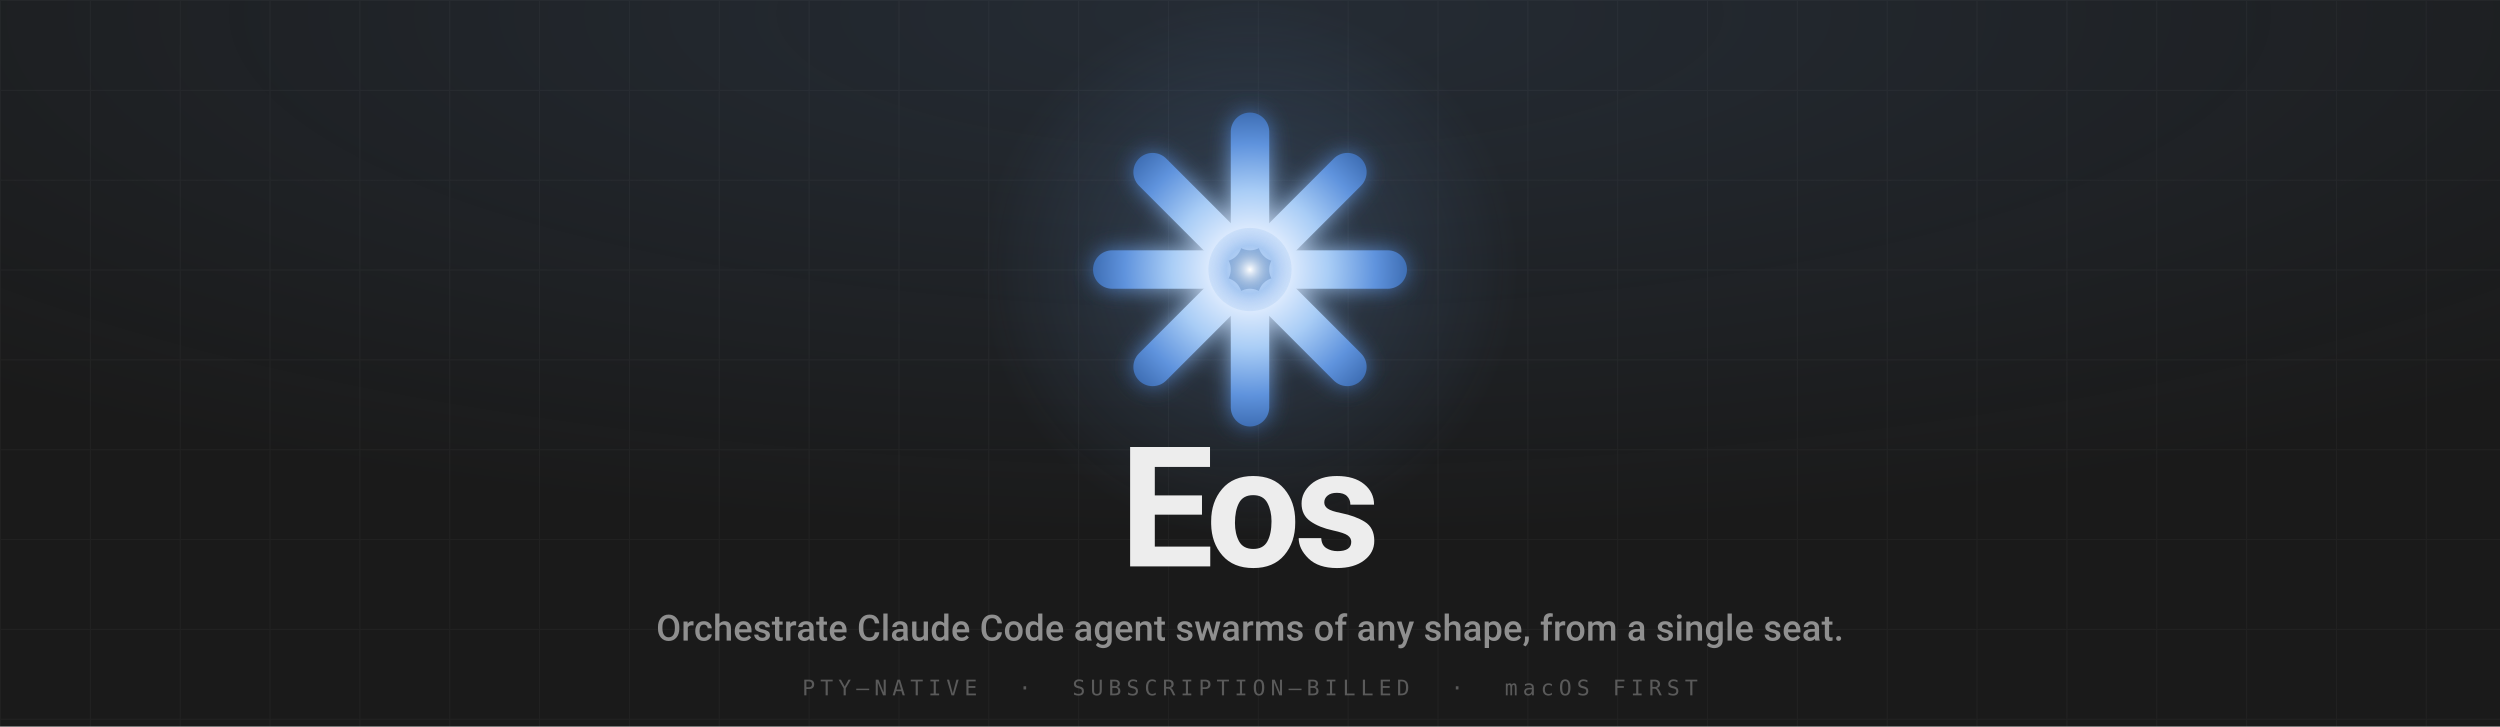
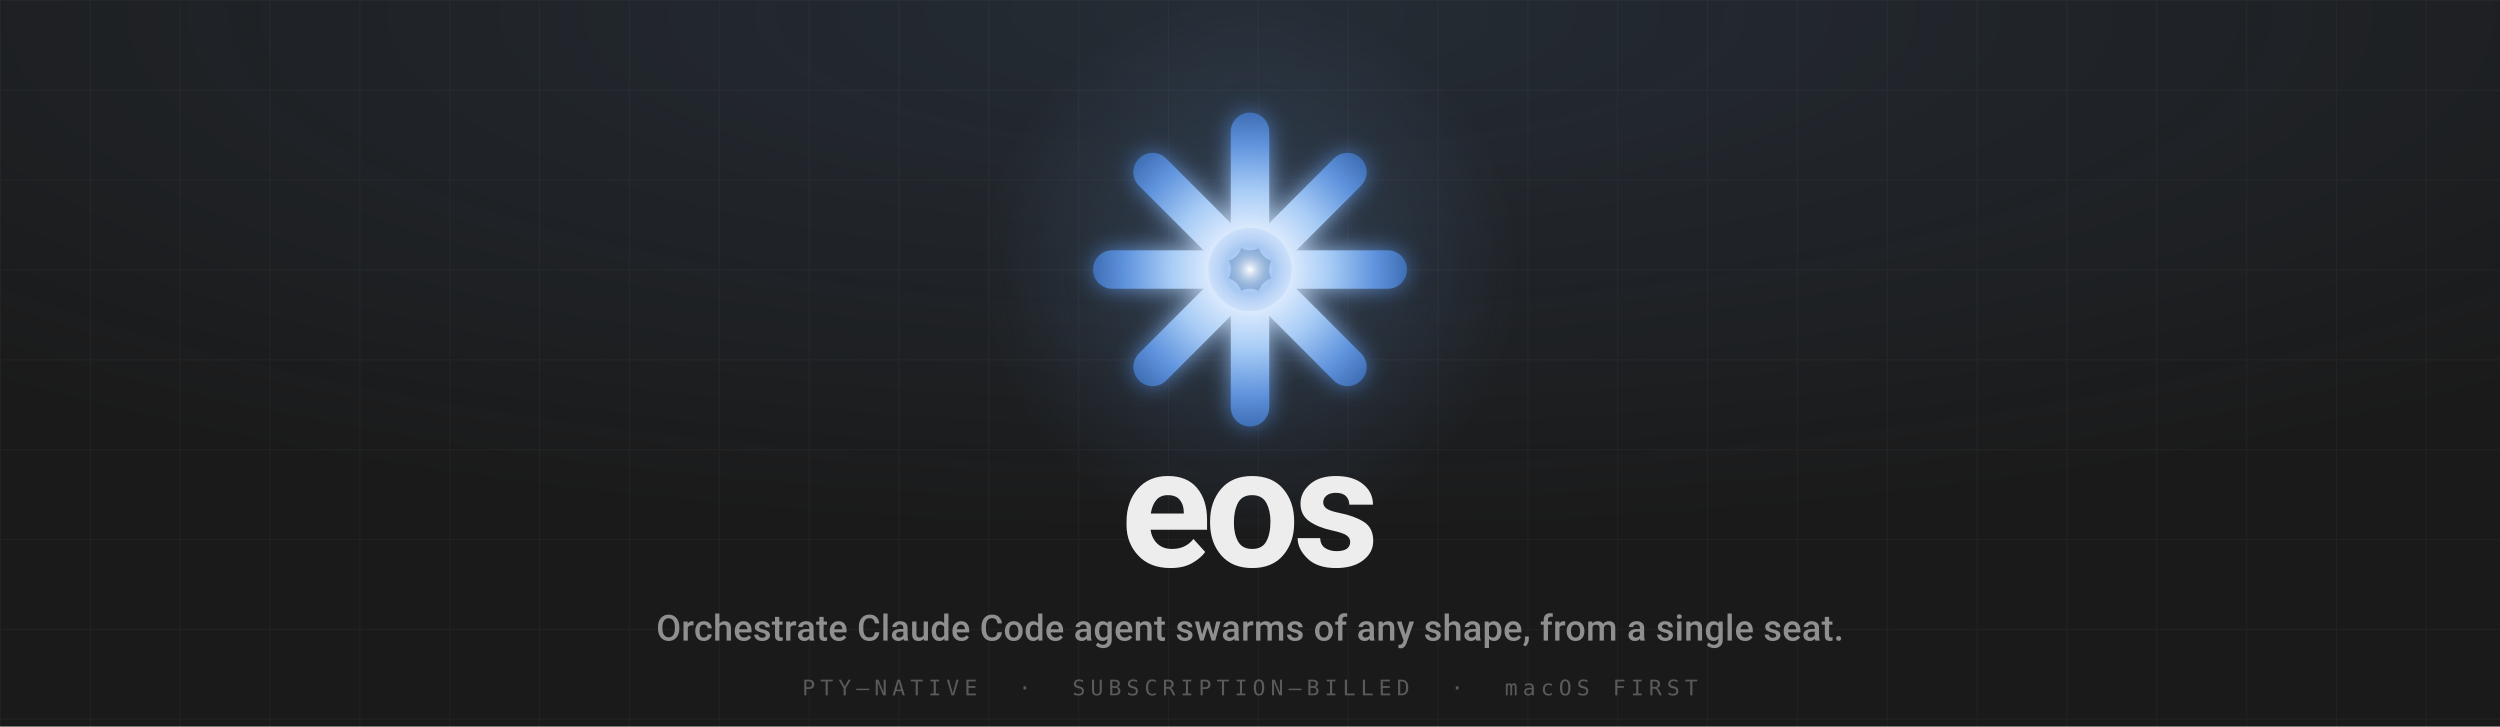
<svg xmlns="http://www.w3.org/2000/svg" viewBox="0 0 1280 372" width="1280" height="372" role="img" aria-label="Eos — orchestrate Claude Code agent swarms">
  <defs>
    <radialGradient id="starFill" gradientUnits="userSpaceOnUse" cx="0" cy="0" r="98">
      <stop offset="0" stop-color="#ffffff" />
      <stop offset="0.2" stop-color="#e8f1ff" />
      <stop offset="0.5" stop-color="#a9cdf6" />
      <stop offset="0.8" stop-color="#5f93dd" />
      <stop offset="1" stop-color="#3f6fb5" />
    </radialGradient>
    <radialGradient id="halo" gradientUnits="userSpaceOnUse" cx="0" cy="0" r="168">
      <stop offset="0" stop-color="#6ea4e8" stop-opacity="0.5" />
      <stop offset="0.45" stop-color="#6ea4e8" stop-opacity="0.13" />
      <stop offset="1" stop-color="#6ea4e8" stop-opacity="0" />
    </radialGradient>
    <radialGradient id="core" gradientUnits="userSpaceOnUse" cx="0" cy="0" r="30">
      <stop offset="0" stop-color="#ffffff" stop-opacity="1" />
      <stop offset="0.5" stop-color="#6ea4e8" stop-opacity="0.55" />
      <stop offset="1" stop-color="#6ea4e8" stop-opacity="0" />
    </radialGradient>
    <radialGradient id="dawn" cx="50%" cy="2%" r="72%">
      <stop offset="0" stop-color="#6ea4e8" stop-opacity="0.13" />
      <stop offset="1" stop-color="#6ea4e8" stop-opacity="0" />
    </radialGradient>
    <filter id="bloom" x="-80%" y="-80%" width="260%" height="260%">
      <feGaussianBlur stdDeviation="7" />
    </filter>
    <pattern id="grid" width="46" height="46" patternUnits="userSpaceOnUse">
      <path d="M46 0H0V46" fill="none" stroke="#ffffff" stroke-width="1" opacity="0.035" />
    </pattern>
    <g id="spokes" fill="url(#starFill)">
      <rect x="-12" y="-98" width="24" height="86" rx="12" transform="rotate(0)" />
      <rect x="-12" y="-98" width="24" height="86" rx="12" transform="rotate(45)" />
      <rect x="-12" y="-98" width="24" height="86" rx="12" transform="rotate(90)" />
      <rect x="-12" y="-98" width="24" height="86" rx="12" transform="rotate(135)" />
      <rect x="-12" y="-98" width="24" height="86" rx="12" transform="rotate(180)" />
      <rect x="-12" y="-98" width="24" height="86" rx="12" transform="rotate(225)" />
      <rect x="-12" y="-98" width="24" height="86" rx="12" transform="rotate(270)" />
      <rect x="-12" y="-98" width="24" height="86" rx="12" transform="rotate(315)" />
    </g>
  </defs>
  <rect width="1280" height="372" fill="#1a1a1a" />
  <rect width="1280" height="372" fill="url(#grid)" />
  <rect width="1280" height="372" fill="url(#dawn)" />
  <g transform="translate(640,138) scale(0.82)">
    <circle class="halo" r="168" fill="url(#halo)" />
    <use href="#spokes" filter="url(#bloom)" opacity="0.85" />
    <use href="#spokes" />
    <circle class="core" r="26" fill="url(#core)" />
  </g>
-   <text x="640" y="290" text-anchor="middle" font-family="'Plus Jakarta Sans Variable','Plus Jakarta Sans',system-ui,-apple-system,'Segoe UI',Roboto,sans-serif" font-size="86" font-weight="700" letter-spacing="-3.4" fill="#ededed">Eos</text>
+   <text x="640" y="290" text-anchor="middle" font-family="'Plus Jakarta Sans Variable','Plus Jakarta Sans',system-ui,-apple-system,'Segoe UI',Roboto,sans-serif" font-size="86" font-weight="700" letter-spacing="-3.4" fill="#ededed">eos</text>
  <text x="640" y="328" text-anchor="middle" font-family="'Plus Jakarta Sans Variable','Plus Jakarta Sans',system-ui,-apple-system,'Segoe UI',Roboto,sans-serif" font-size="18.5" font-weight="500" letter-spacing="0.1" fill="#8f8f8f">Orchestrate Claude Code agent swarms of any shape, from a single seat.</text>
  <g font-family="'JetBrains Mono Variable','JetBrains Mono',ui-monospace,'SF Mono',Menlo,monospace" font-size="11" letter-spacing="2.6" fill="#5a5a5a">
    <text x="640" y="356" text-anchor="middle">PTY–NATIVE  ·  SUBSCRIPTION–BILLED  ·  macOS FIRST</text>
  </g>
</svg>
